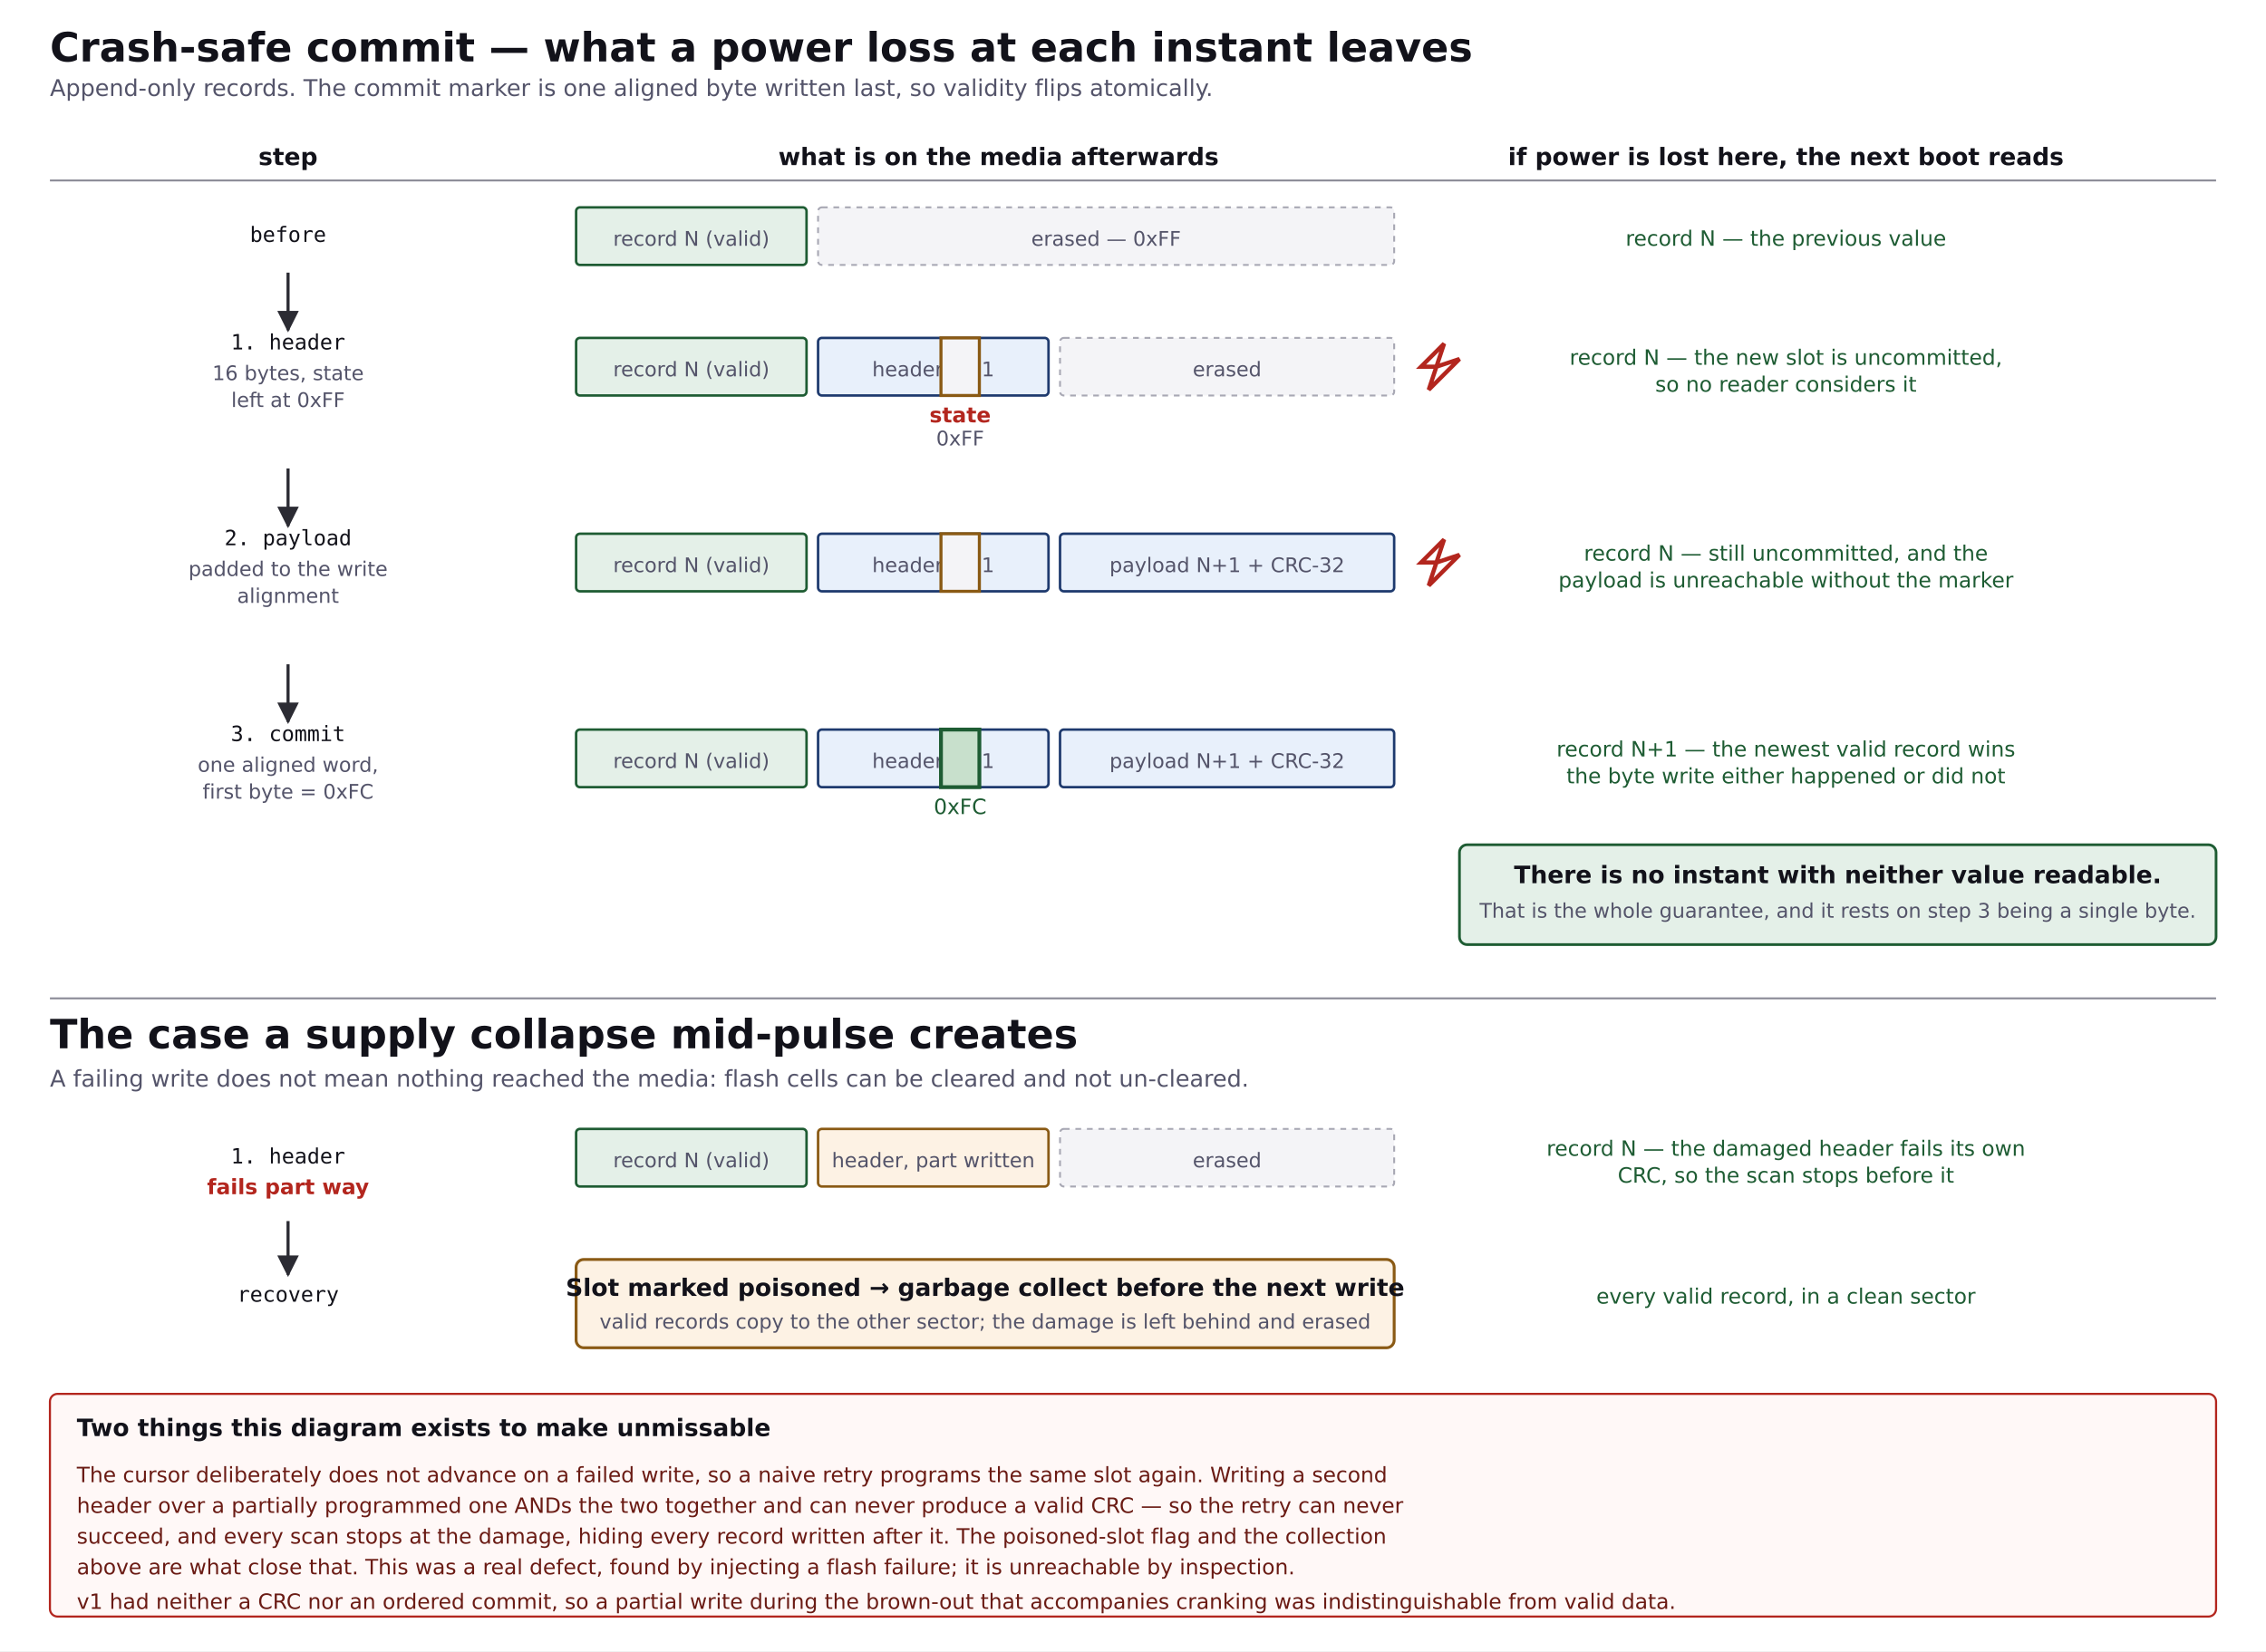
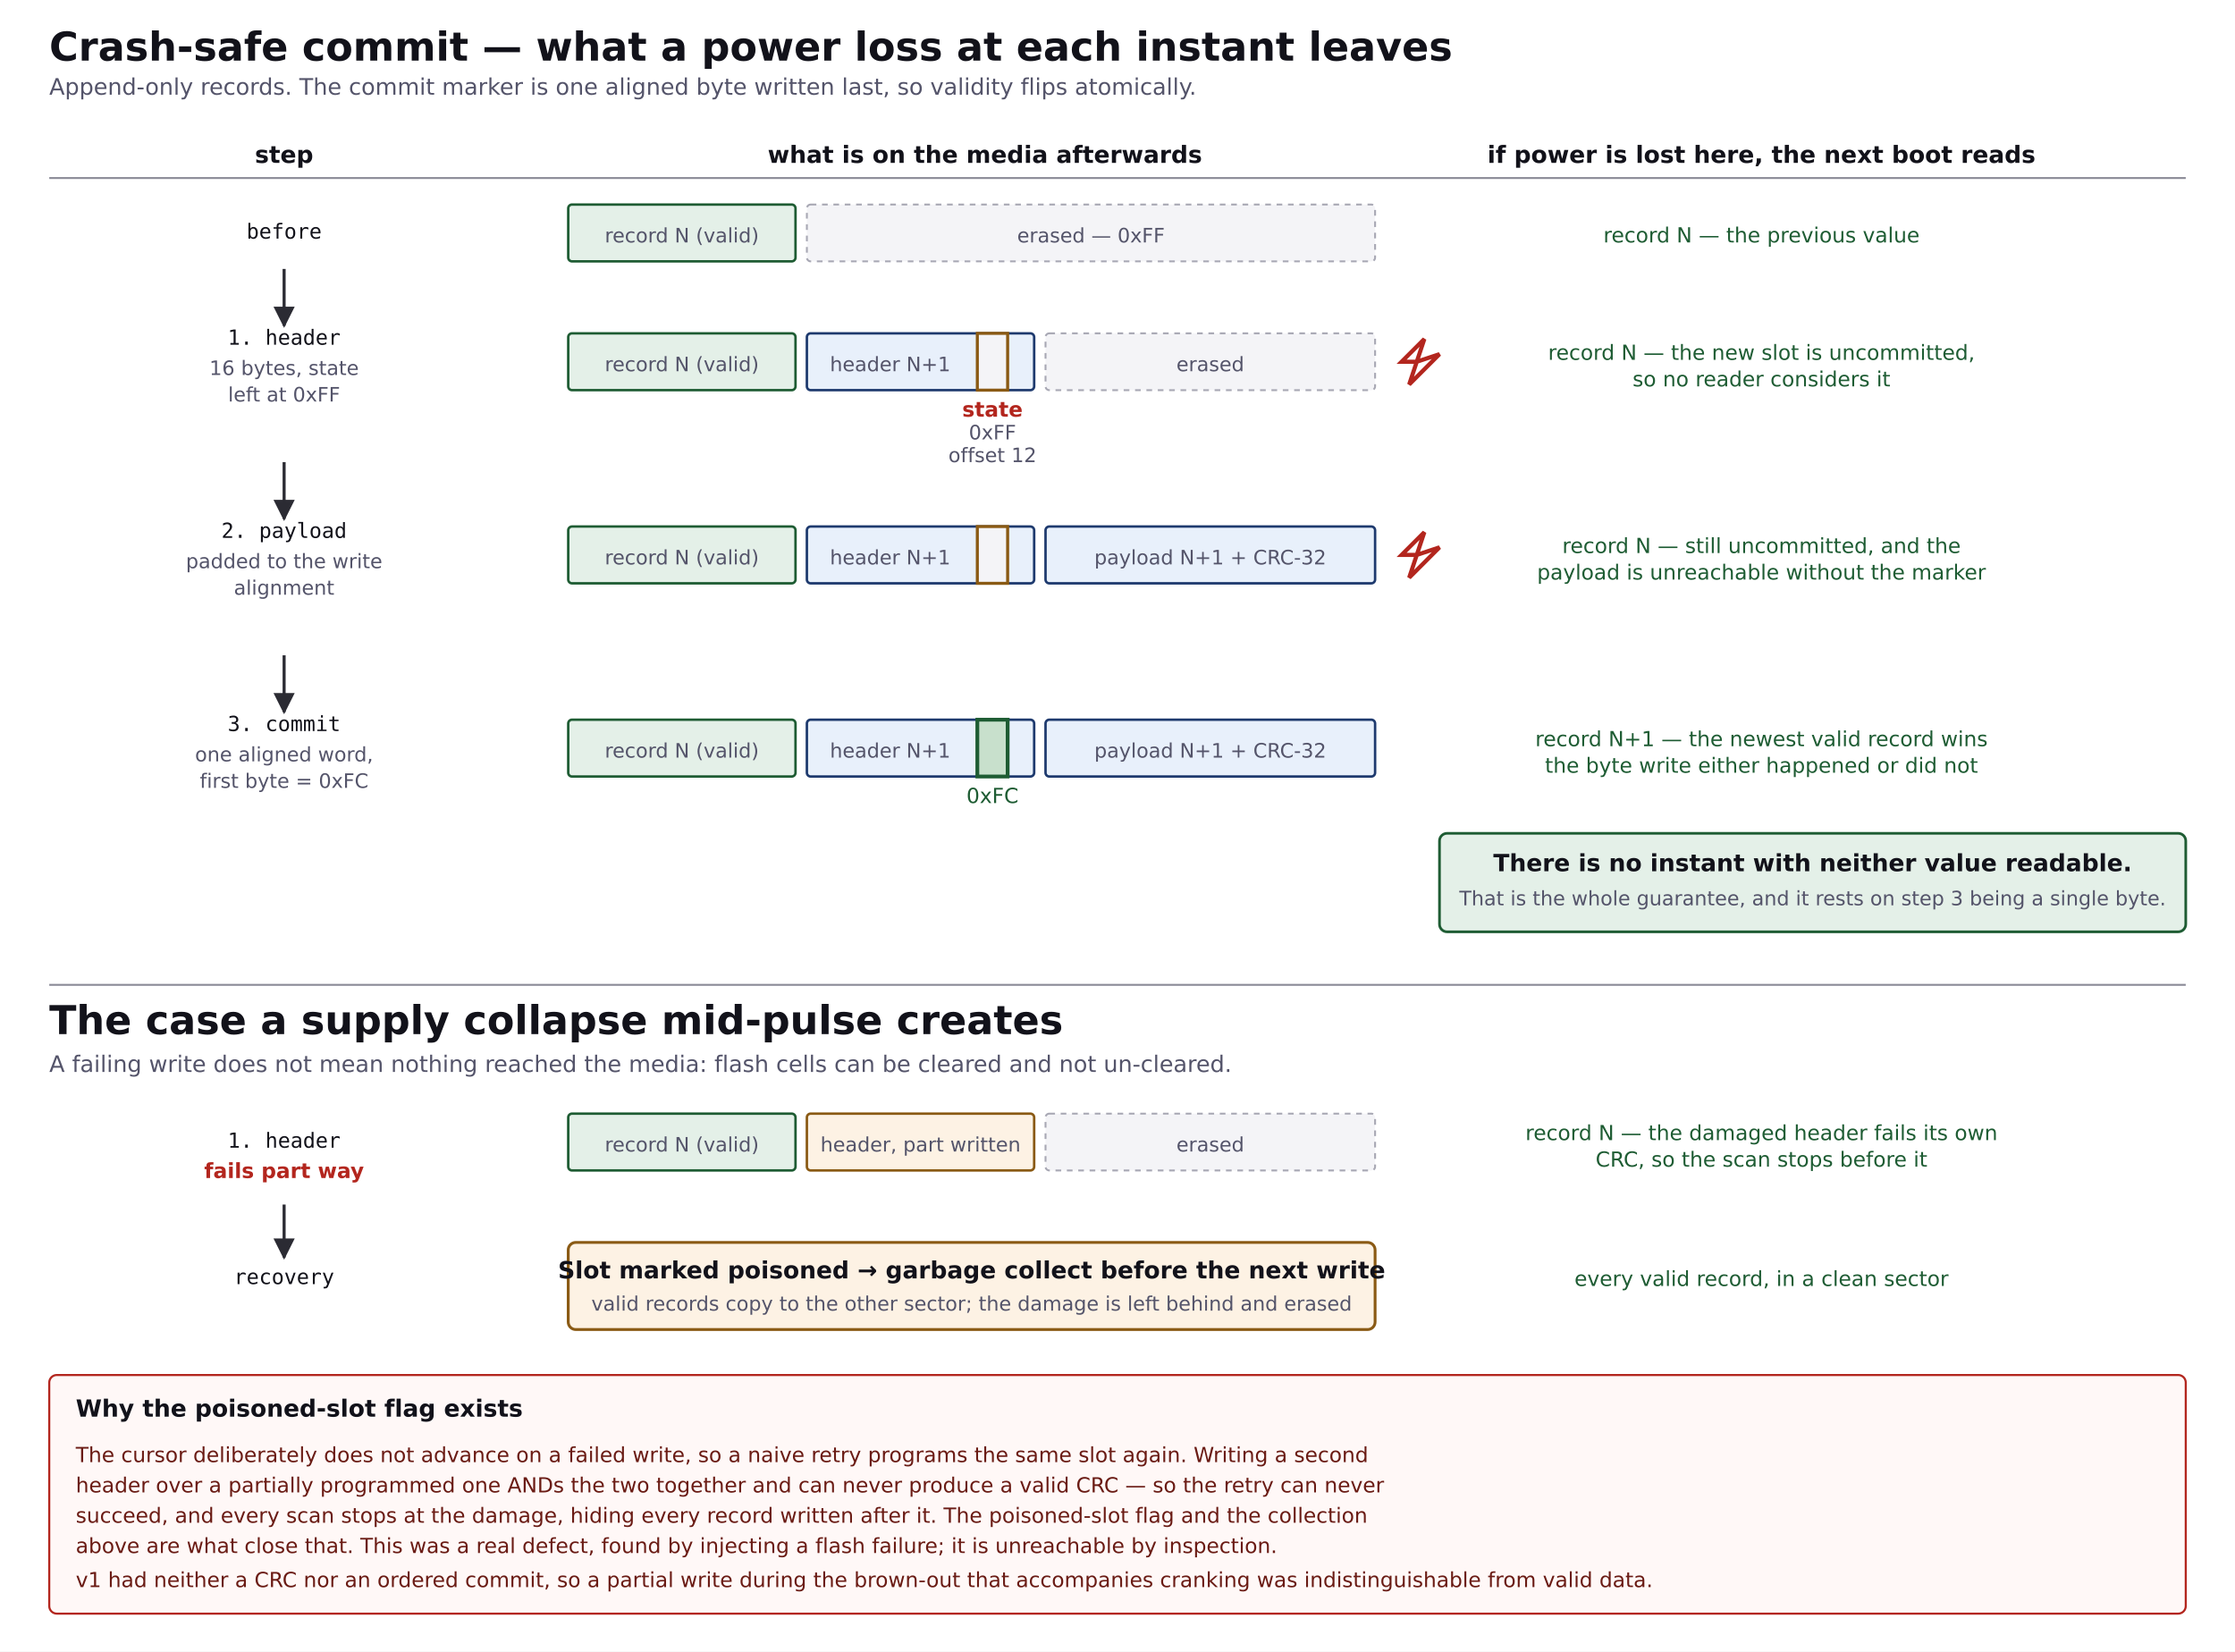
- <svg xmlns="http://www.w3.org/2000/svg" viewBox="0 0 1180 860" width="1180" height="860" font-family="DejaVu Sans, Helvetica, Arial, sans-serif">
+ <svg xmlns="http://www.w3.org/2000/svg" viewBox="0 0 1180 872" width="1180" height="872" font-family="DejaVu Sans, Helvetica, Arial, sans-serif">
  <style>
    .title { font-size:21px; font-weight:bold; fill:#12121a; }
    .sub   { font-size:12px; fill:#54546a; }
    .step  { font-size:12.5px; fill:#12121a; font-weight:bold; }
    .small { font-size:10.5px; fill:#54546a; }
    .mono  { font-size:11px; font-family:"DejaVu Sans Mono", Consolas, monospace; fill:#12121a; }
    .out   { font-size:11px; fill:#1e5c33; }
    .cut   { font-size:11px; fill:#b3261e; font-weight:bold; }
    .old   { fill:#e4f0e8; stroke:#1e5c33; stroke-width:1.3; rx:2; }
    .new   { fill:#e8f0fb; stroke:#1e3a6e; stroke-width:1.3; rx:2; }
    .blank { fill:#f4f4f7; stroke:#a8a8b4; stroke-width:1; stroke-dasharray:3 3; rx:2; }
    .partial { fill:#fdf2e4; stroke:#8a5a14; stroke-width:1.3; rx:2; }
    .arrow { stroke:#2b2b33; stroke-width:1.6; fill:none; marker-end:url(#t); }
    .bolt  { stroke:#b3261e; stroke-width:2.2; fill:none; }
    .note  { font-size:11px; fill:#6a1b14; }
    .nbox  { fill:#fff8f7; stroke:#b3261e; stroke-width:1.1; rx:4; }
    .okbox { fill:#e4f0e8; stroke:#1e5c33; stroke-width:1.4; rx:4; }
  </style>
  <defs>
    <marker id="t" viewBox="0 0 10 10" refX="9" refY="5" markerWidth="7" markerHeight="7" orient="auto">
      <path d="M0,0 L10,5 L0,10 z" fill="#2b2b33" />
    </marker>
  </defs>
-   <rect width="1180" height="860" fill="#ffffff" />
+   <rect width="1180" height="872" fill="#ffffff" />
  <text x="26" y="32" class="title">Crash-safe commit — what a power loss at each instant leaves</text>
  <text x="26" y="50" class="sub">Append-only records. The commit marker is one aligned byte written last, so validity flips atomically.</text>
  <text x="150" y="86" class="step" text-anchor="middle">step</text>
  <text x="520" y="86" class="step" text-anchor="middle">what is on the media afterwards</text>
  <text x="930" y="86" class="step" text-anchor="middle">if power is lost here, the next boot reads</text>
  <path d="M26 94 H 1154" stroke="#8a8a96" stroke-width="1" />
  <text x="150" y="126" class="mono" text-anchor="middle">before</text>
  <g>
    <rect class="old" x="300" y="108" width="120" height="30" />
    <text x="360" y="128" class="small" text-anchor="middle">record N (valid)</text>
    <rect class="blank" x="426" y="108" width="300" height="30" />
    <text x="576" y="128" class="small" text-anchor="middle">erased — 0xFF</text>
  </g>
  <text x="930" y="128" class="out" text-anchor="middle">record N — the previous value</text>
  <path class="arrow" d="M150 142 V 172" />
  <text x="150" y="182" class="mono" text-anchor="middle">1. header</text>
  <text x="150" y="198" class="small" text-anchor="middle">16 bytes, state</text>
  <text x="150" y="212" class="small" text-anchor="middle">left at 0xFF</text>
  <g>
    <rect class="old" x="300" y="176" width="120" height="30" />
    <text x="360" y="196" class="small" text-anchor="middle">record N (valid)</text>
    <rect class="new" x="426" y="176" width="120" height="30" />
-     <text x="486" y="196" class="small" text-anchor="middle">header N+1</text>
-     <rect x="490" y="176" width="20" height="30" fill="#f4f4f7" stroke="#8a5a14" stroke-width="1.6" />
-     <text x="500" y="220" class="cut" text-anchor="middle">state</text>
-     <text x="500" y="232" class="small" text-anchor="middle">0xFF</text>
+     <text x="470" y="196" class="small" text-anchor="middle">header N+1</text>
+     <rect x="516" y="176" width="16" height="30" fill="#f4f4f7" stroke="#8a5a14" stroke-width="1.6" />
+     <text x="524" y="220" class="cut" text-anchor="middle">state</text>
+     <text x="524" y="232" class="small" text-anchor="middle">0xFF</text>
+     <text x="524" y="244" class="small" text-anchor="middle">offset 12</text>
    <rect class="blank" x="552" y="176" width="174" height="30" />
    <text x="639" y="196" class="small" text-anchor="middle">erased</text>
  </g>
  <text x="930" y="190" class="out" text-anchor="middle">record N — the new slot is uncommitted,</text>
  <text x="930" y="204" class="out" text-anchor="middle">so no reader considers it</text>
  <path class="bolt" d="M740 191 l 12 -12 l -4 12 l 12 -4 l -16 16 l 4 -12 z" fill="#b3261e" />
  <path class="arrow" d="M150 244 V 274" />
  <text x="150" y="284" class="mono" text-anchor="middle">2. payload</text>
  <text x="150" y="300" class="small" text-anchor="middle">padded to the write</text>
  <text x="150" y="314" class="small" text-anchor="middle">alignment</text>
  <g>
    <rect class="old" x="300" y="278" width="120" height="30" />
    <text x="360" y="298" class="small" text-anchor="middle">record N (valid)</text>
    <rect class="new" x="426" y="278" width="120" height="30" />
-     <text x="486" y="298" class="small" text-anchor="middle">header N+1</text>
-     <rect x="490" y="278" width="20" height="30" fill="#f4f4f7" stroke="#8a5a14" stroke-width="1.6" />
+     <text x="470" y="298" class="small" text-anchor="middle">header N+1</text>
+     <rect x="516" y="278" width="16" height="30" fill="#f4f4f7" stroke="#8a5a14" stroke-width="1.6" />
    <rect class="new" x="552" y="278" width="174" height="30" />
    <text x="639" y="298" class="small" text-anchor="middle">payload N+1 + CRC-32</text>
  </g>
  <text x="930" y="292" class="out" text-anchor="middle">record N — still uncommitted, and the</text>
  <text x="930" y="306" class="out" text-anchor="middle">payload is unreachable without the marker</text>
  <path class="bolt" d="M740 293 l 12 -12 l -4 12 l 12 -4 l -16 16 l 4 -12 z" fill="#b3261e" />
  <path class="arrow" d="M150 346 V 376" />
  <text x="150" y="386" class="mono" text-anchor="middle">3. commit</text>
  <text x="150" y="402" class="small" text-anchor="middle">one aligned word,</text>
  <text x="150" y="416" class="small" text-anchor="middle">first byte = 0xFC</text>
  <g>
    <rect class="old" x="300" y="380" width="120" height="30" />
    <text x="360" y="400" class="small" text-anchor="middle">record N (valid)</text>
    <rect class="new" x="426" y="380" width="120" height="30" />
-     <text x="486" y="400" class="small" text-anchor="middle">header N+1</text>
-     <rect x="490" y="380" width="20" height="30" fill="#c8e0cc" stroke="#1e5c33" stroke-width="2" />
-     <text x="500" y="424" class="out" text-anchor="middle">0xFC</text>
+     <text x="470" y="400" class="small" text-anchor="middle">header N+1</text>
+     <rect x="516" y="380" width="16" height="30" fill="#c8e0cc" stroke="#1e5c33" stroke-width="2" />
+     <text x="524" y="424" class="out" text-anchor="middle">0xFC</text>
    <rect class="new" x="552" y="380" width="174" height="30" />
    <text x="639" y="400" class="small" text-anchor="middle">payload N+1 + CRC-32</text>
  </g>
  <text x="930" y="394" class="out" text-anchor="middle">record N+1 — the newest valid record wins</text>
  <text x="930" y="408" class="out" text-anchor="middle">the byte write either happened or did not</text>
  <rect x="760" y="440" width="394" height="52" class="okbox" />
  <text x="957" y="460" class="step" text-anchor="middle" fill="#1e5c33">There is no instant with neither value readable.</text>
  <text x="957" y="478" class="small" text-anchor="middle">That is the whole guarantee, and it rests on step 3 being a single byte.</text>
  <path d="M26 520 H 1154" stroke="#8a8a96" stroke-width="1" />
  <text x="26" y="546" class="title" font-size="15">The case a supply collapse mid-pulse creates</text>
  <text x="26" y="566" class="sub">A failing write does not mean nothing reached the media: flash cells can be cleared and not un-cleared.</text>
  <text x="150" y="606" class="mono" text-anchor="middle">1. header</text>
  <text x="150" y="622" class="cut" text-anchor="middle">fails part way</text>
  <g>
    <rect class="old" x="300" y="588" width="120" height="30" />
    <text x="360" y="608" class="small" text-anchor="middle">record N (valid)</text>
    <rect class="partial" x="426" y="588" width="120" height="30" />
    <text x="486" y="608" class="small" text-anchor="middle">header, part written</text>
    <rect class="blank" x="552" y="588" width="174" height="30" />
    <text x="639" y="608" class="small" text-anchor="middle">erased</text>
  </g>
  <text x="930" y="602" class="out" text-anchor="middle">record N — the damaged header fails its own</text>
  <text x="930" y="616" class="out" text-anchor="middle">CRC, so the scan stops before it</text>
  <path class="arrow" d="M150 636 V 664" />
  <text x="150" y="678" class="mono" text-anchor="middle">recovery</text>
  <rect x="300" y="656" width="426" height="46" fill="#fdf2e4" stroke="#8a5a14" stroke-width="1.5" rx="4" />
  <text x="513" y="675" class="step" text-anchor="middle" fill="#8a5a14">Slot marked poisoned → garbage collect before the next write</text>
  <text x="513" y="692" class="small" text-anchor="middle">valid records copy to the other sector; the damage is left behind and erased</text>
  <text x="930" y="679" class="out" text-anchor="middle">every valid record, in a clean sector</text>
-   <rect class="nbox" x="26" y="726" width="1128" height="116" />
-   <text x="40" y="748" class="step" fill="#8a1e1e">Two things this diagram exists to make unmissable</text>
+   <rect class="nbox" x="26" y="726" width="1128" height="126" />
+   <text x="40" y="748" class="step" fill="#8a1e1e">Why the poisoned-slot flag exists</text>
  <text x="40" y="772" class="note">The cursor deliberately does not advance on a failed write, so a naive retry programs the same slot again. Writing a second</text>
  <text x="40" y="788" class="note">header over a partially programmed one ANDs the two together and can never produce a valid CRC — so the retry can never</text>
  <text x="40" y="804" class="note">succeed, and every scan stops at the damage, hiding every record written after it. The poisoned-slot flag and the collection</text>
  <text x="40" y="820" class="note">above are what close that. This was a real defect, found by injecting a flash failure; it is unreachable by inspection.</text>
  <text x="40" y="838" class="note">v1 had neither a CRC nor an ordered commit, so a partial write during the brown-out that accompanies cranking was indistinguishable from valid data.</text>
</svg>
